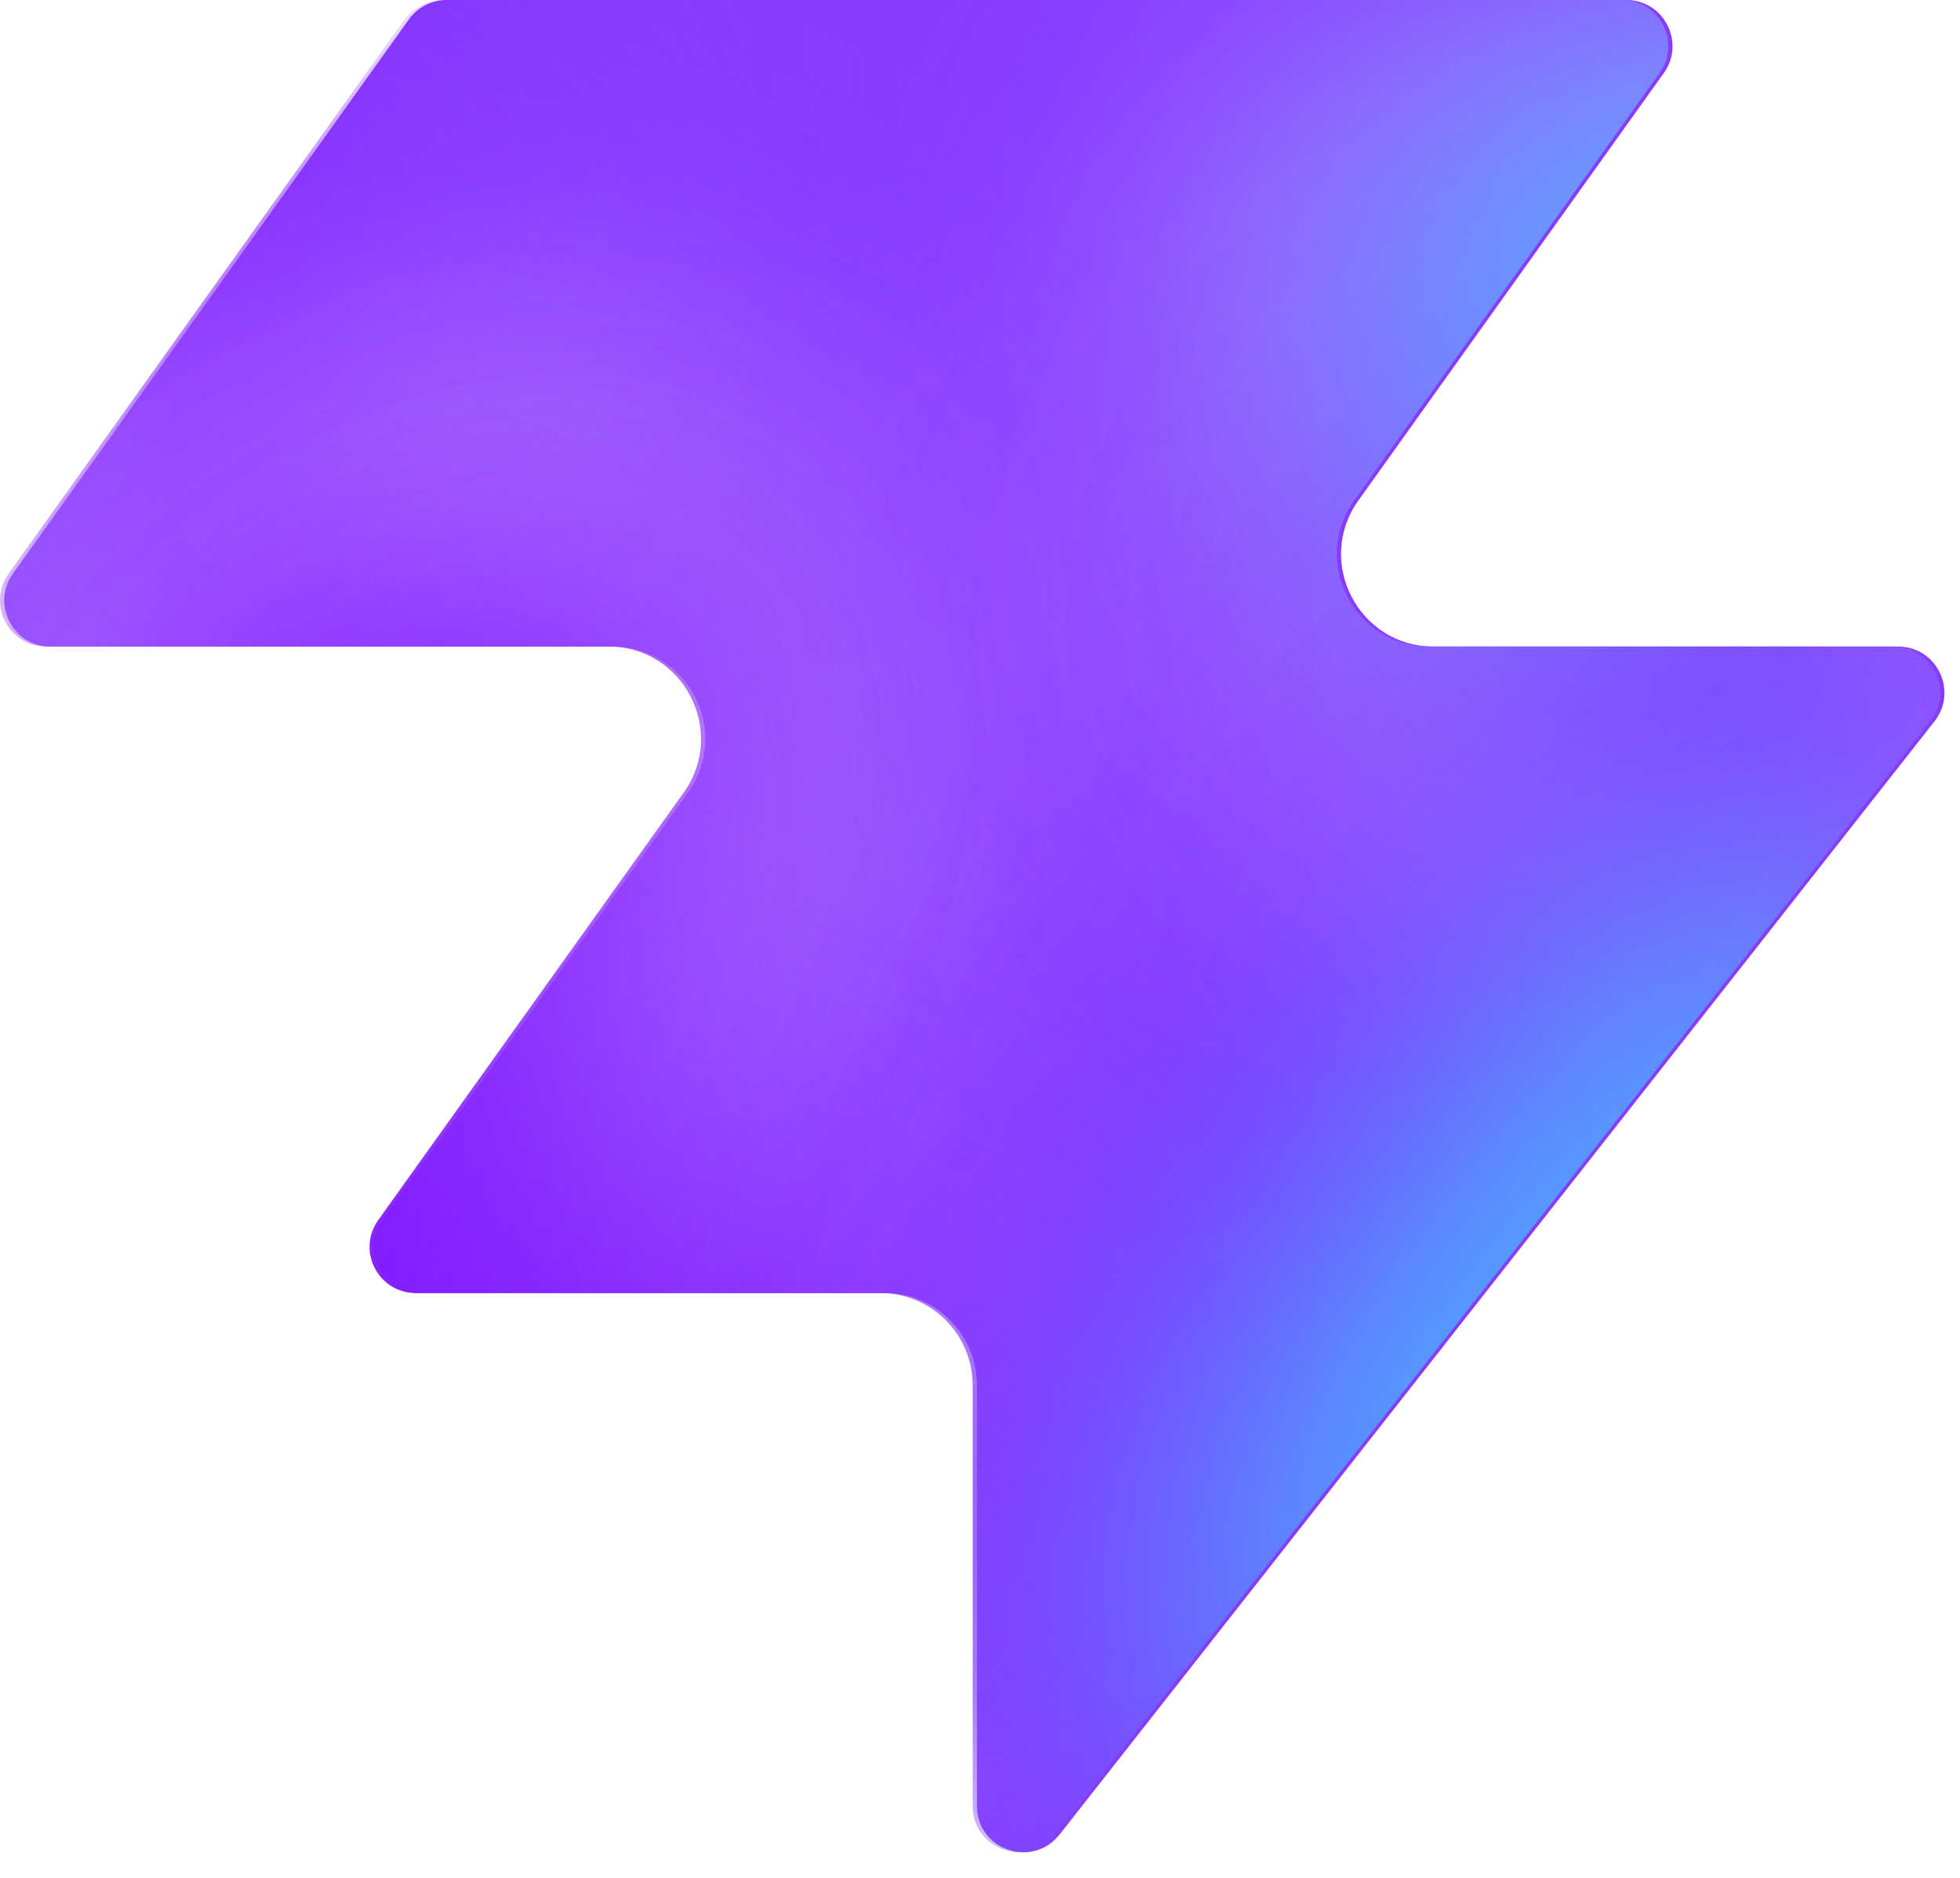
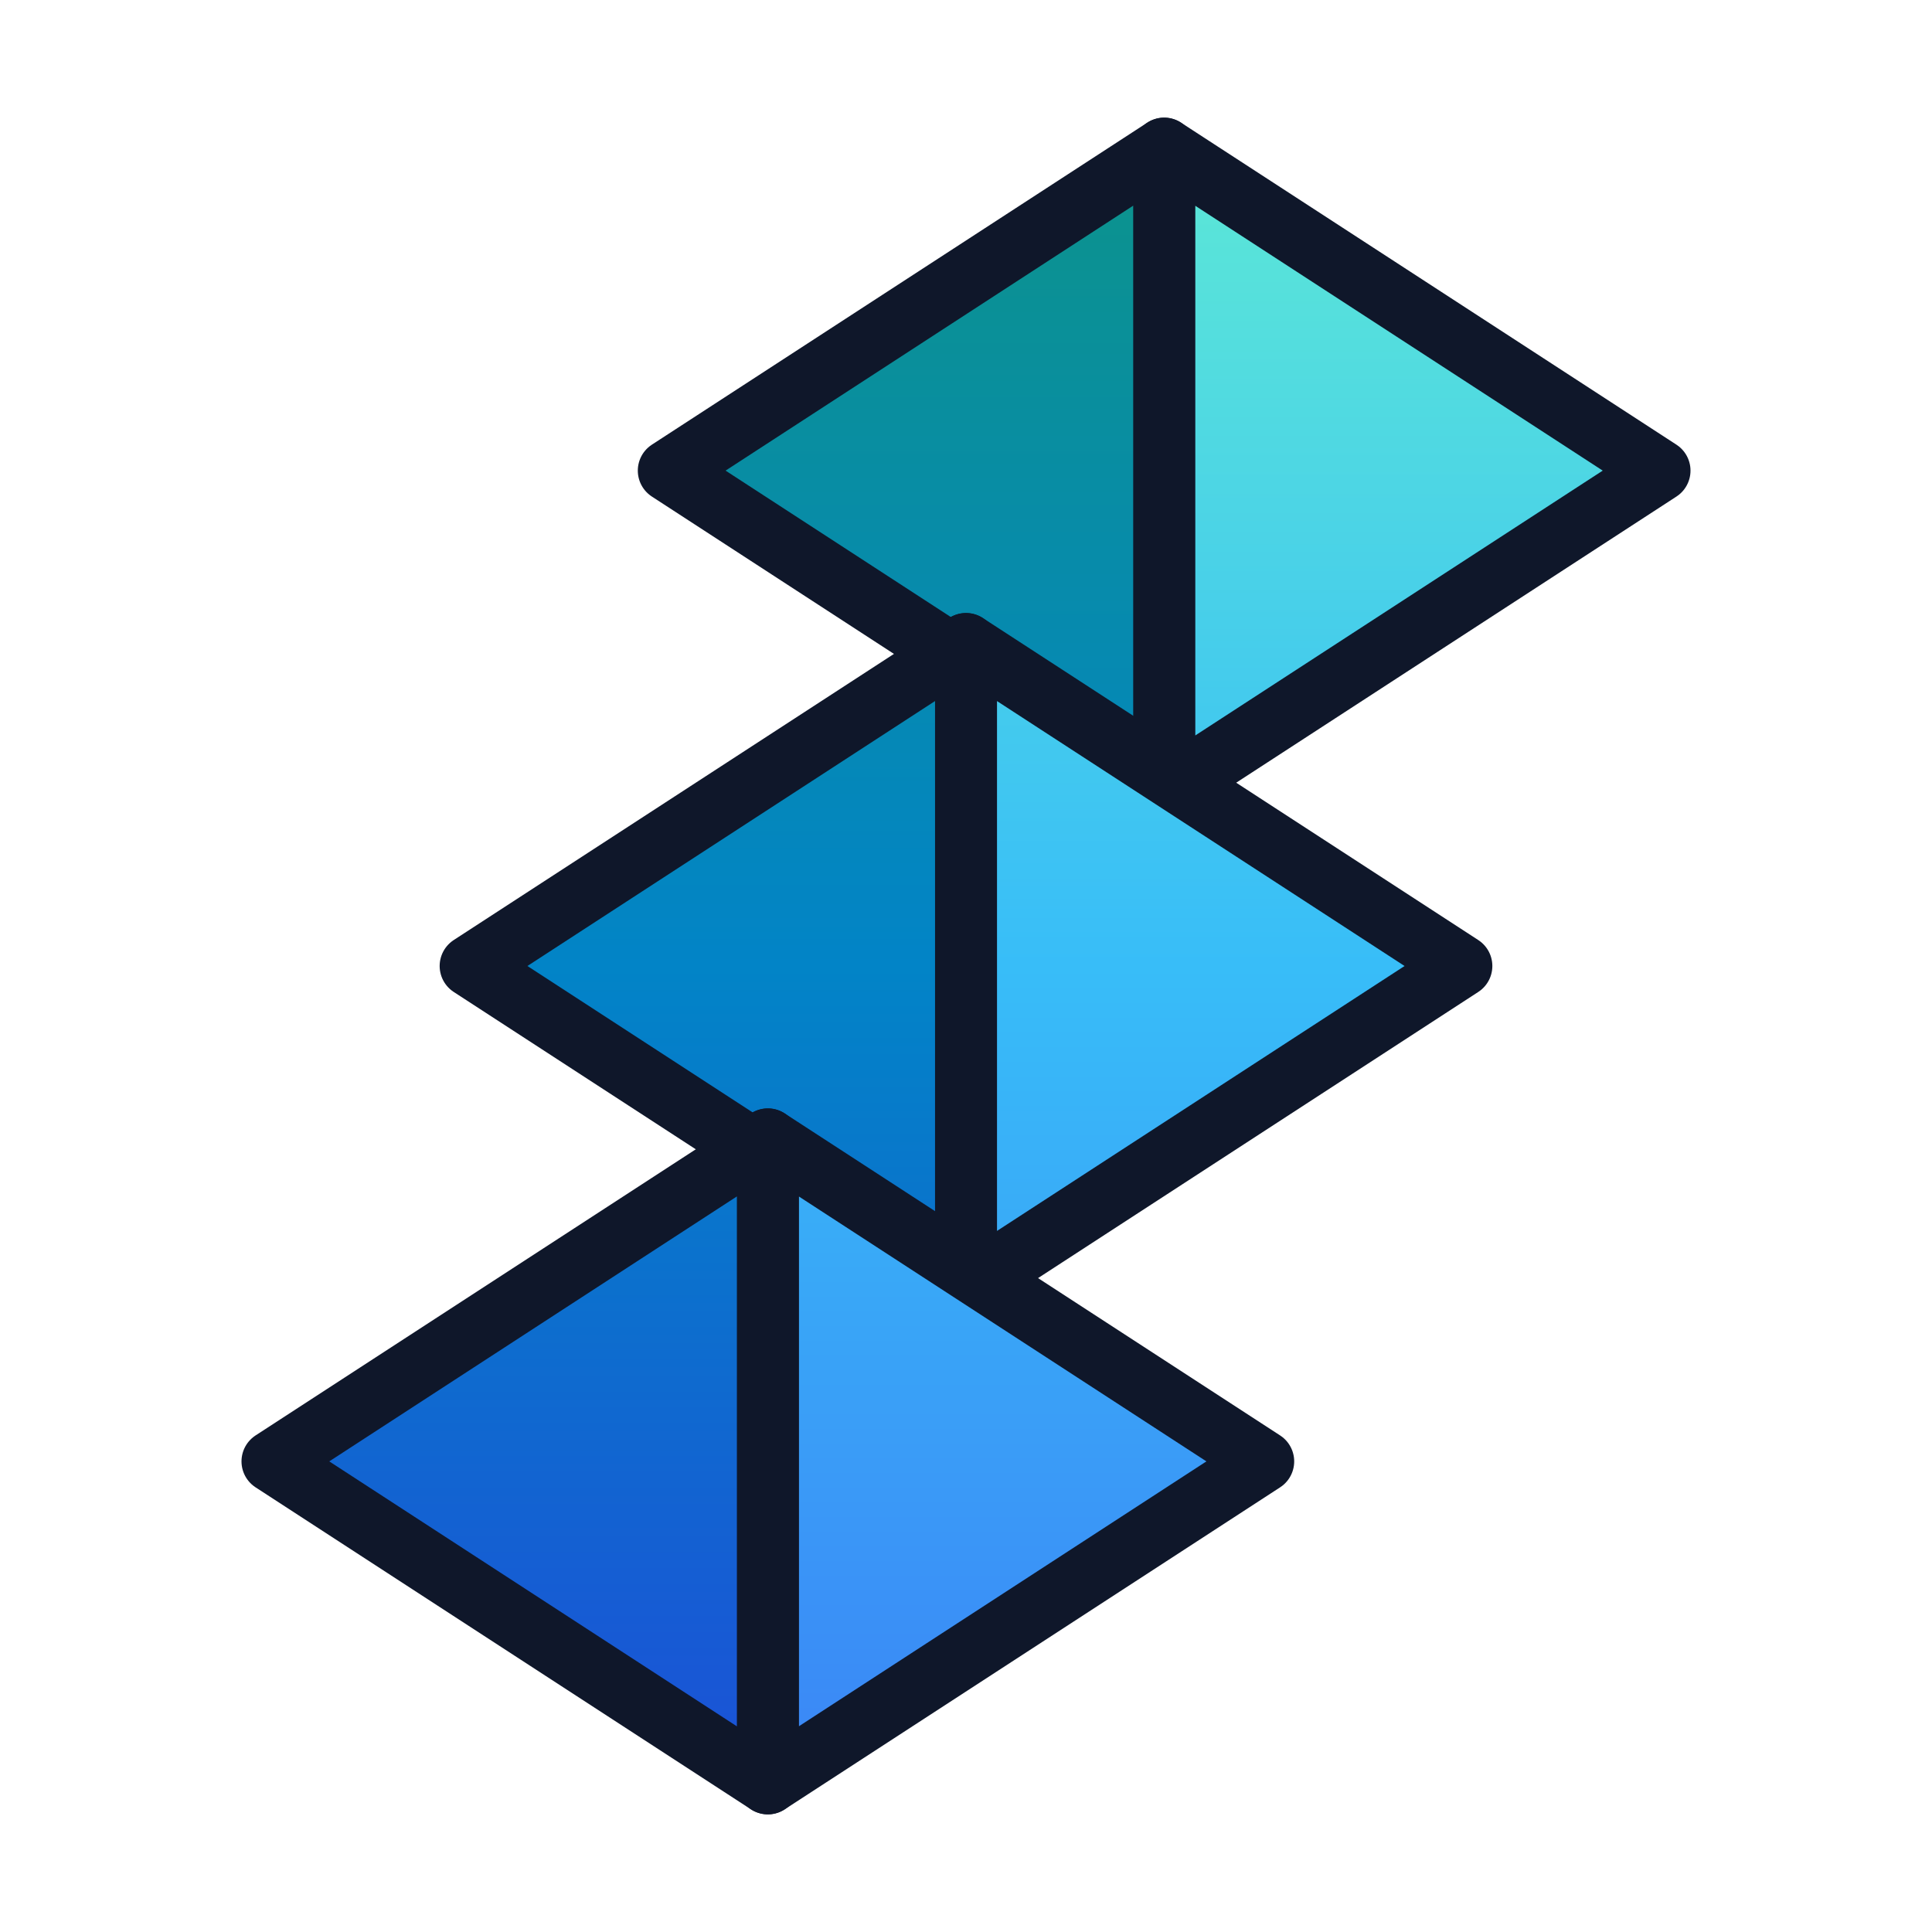
- <svg xmlns="http://www.w3.org/2000/svg" width="48" height="46" fill="none" viewBox="0 0 48 46">
-   <path fill="#863bff" d="M25.946 44.938c-.664.845-2.021.375-2.021-.698V33.937a2.26 2.26 0 0 0-2.262-2.262H10.287c-.92 0-1.456-1.04-.92-1.788l7.48-10.471c1.07-1.497 0-3.578-1.842-3.578H1.237c-.92 0-1.456-1.04-.92-1.788L10.013.474c.214-.297.556-.474.92-.474h28.894c.92 0 1.456 1.04.92 1.788l-7.48 10.471c-1.07 1.498 0 3.579 1.842 3.579h11.377c.943 0 1.473 1.088.89 1.83L25.947 44.94z" style="fill:#863bff;fill:color(display-p3 .525 .23 1);fill-opacity:1" />
-   <mask id="a" width="48" height="46" x="0" y="0" maskUnits="userSpaceOnUse" style="mask-type:alpha">
-     <path fill="#000" d="M25.842 44.938c-.664.844-2.021.375-2.021-.698V33.937a2.26 2.26 0 0 0-2.262-2.262H10.183c-.92 0-1.456-1.04-.92-1.788l7.48-10.471c1.07-1.498 0-3.579-1.842-3.579H1.133c-.92 0-1.456-1.04-.92-1.787L9.91.473c.214-.297.556-.474.92-.474h28.894c.92 0 1.456 1.04.92 1.788l-7.48 10.471c-1.07 1.498 0 3.578 1.842 3.578h11.377c.943 0 1.473 1.088.89 1.832L25.843 44.94z" style="fill:#000;fill-opacity:1" />
-   </mask>
-   <g mask="url(#a)">
-     <g filter="url(#b)">
-       <ellipse cx="5.508" cy="14.704" fill="#ede6ff" rx="5.508" ry="14.704" style="fill:#ede6ff;fill:color(display-p3 .927 .903 1);fill-opacity:1" transform="matrix(.00324 1 1 -.00324 -4.47 31.516)" />
-     </g>
-     <g filter="url(#c)">
-       <ellipse cx="10.399" cy="29.851" fill="#ede6ff" rx="10.399" ry="29.851" style="fill:#ede6ff;fill:color(display-p3 .927 .903 1);fill-opacity:1" transform="matrix(.00324 1 1 -.00324 -39.328 7.883)" />
-     </g>
-     <g filter="url(#d)">
-       <ellipse cx="5.508" cy="30.487" fill="#7e14ff" rx="5.508" ry="30.487" style="fill:#7e14ff;fill:color(display-p3 .492 .077 1);fill-opacity:1" transform="rotate(89.814 -25.913 -14.639)scale(1 -1)" />
-     </g>
-     <g filter="url(#e)">
-       <ellipse cx="5.508" cy="30.599" fill="#7e14ff" rx="5.508" ry="30.599" style="fill:#7e14ff;fill:color(display-p3 .492 .077 1);fill-opacity:1" transform="rotate(89.814 -32.644 -3.334)scale(1 -1)" />
-     </g>
-     <g filter="url(#f)">
-       <ellipse cx="5.508" cy="30.599" fill="#7e14ff" rx="5.508" ry="30.599" style="fill:#7e14ff;fill:color(display-p3 .492 .077 1);fill-opacity:1" transform="matrix(.00324 1 1 -.00324 -34.34 30.47)" />
-     </g>
-     <g filter="url(#g)">
-       <ellipse cx="14.072" cy="22.078" fill="#ede6ff" rx="14.072" ry="22.078" style="fill:#ede6ff;fill:color(display-p3 .927 .903 1);fill-opacity:1" transform="rotate(93.35 24.506 48.493)scale(-1 1)" />
-     </g>
-     <g filter="url(#h)">
-       <ellipse cx="3.47" cy="21.501" fill="#7e14ff" rx="3.47" ry="21.501" style="fill:#7e14ff;fill:color(display-p3 .492 .077 1);fill-opacity:1" transform="rotate(89.009 28.708 47.59)scale(-1 1)" />
-     </g>
-     <g filter="url(#i)">
-       <ellipse cx="3.47" cy="21.501" fill="#7e14ff" rx="3.47" ry="21.501" style="fill:#7e14ff;fill:color(display-p3 .492 .077 1);fill-opacity:1" transform="rotate(89.009 28.708 47.59)scale(-1 1)" />
-     </g>
-     <g filter="url(#j)">
-       <ellipse cx=".387" cy="8.972" fill="#7e14ff" rx="4.407" ry="29.108" style="fill:#7e14ff;fill:color(display-p3 .492 .077 1);fill-opacity:1" transform="rotate(39.51 .387 8.972)" />
-     </g>
-     <g filter="url(#k)">
-       <ellipse cx="47.523" cy="-6.092" fill="#7e14ff" rx="4.407" ry="29.108" style="fill:#7e14ff;fill:color(display-p3 .492 .077 1);fill-opacity:1" transform="rotate(37.892 47.523 -6.092)" />
-     </g>
-     <g filter="url(#l)">
-       <ellipse cx="41.412" cy="6.333" fill="#47bfff" rx="5.971" ry="9.665" style="fill:#47bfff;fill:color(display-p3 .28 .748 1);fill-opacity:1" transform="rotate(37.892 41.412 6.333)" />
-     </g>
-     <g filter="url(#m)">
-       <ellipse cx="-1.879" cy="38.332" fill="#7e14ff" rx="4.407" ry="29.108" style="fill:#7e14ff;fill:color(display-p3 .492 .077 1);fill-opacity:1" transform="rotate(37.892 -1.88 38.332)" />
-     </g>
-     <g filter="url(#n)">
-       <ellipse cx="-1.879" cy="38.332" fill="#7e14ff" rx="4.407" ry="29.108" style="fill:#7e14ff;fill:color(display-p3 .492 .077 1);fill-opacity:1" transform="rotate(37.892 -1.88 38.332)" />
-     </g>
-     <g filter="url(#o)">
-       <ellipse cx="35.651" cy="29.907" fill="#7e14ff" rx="4.407" ry="29.108" style="fill:#7e14ff;fill:color(display-p3 .492 .077 1);fill-opacity:1" transform="rotate(37.892 35.651 29.907)" />
-     </g>
-     <g filter="url(#p)">
-       <ellipse cx="38.418" cy="32.4" fill="#47bfff" rx="5.971" ry="15.297" style="fill:#47bfff;fill:color(display-p3 .28 .748 1);fill-opacity:1" transform="rotate(37.892 38.418 32.4)" />
-     </g>
+ <svg xmlns="http://www.w3.org/2000/svg" viewBox="11 2 78 78">
+   <defs>
+     <linearGradient id="inventraGradRight" x1="0" y1="6" x2="0" y2="76" gradientUnits="userSpaceOnUse">
+       <stop offset="0" stop-color="#5eead4" />
+       <stop offset="0.5" stop-color="#38bdf8" />
+       <stop offset="1" stop-color="#3b82f6" />
+     </linearGradient>
+     <linearGradient id="inventraGradLeft" x1="0" y1="6" x2="0" y2="76" gradientUnits="userSpaceOnUse">
+       <stop offset="0" stop-color="#0d9488" />
+       <stop offset="0.5" stop-color="#0284c7" />
+       <stop offset="1" stop-color="#1d4ed8" />
+     </linearGradient>
+   </defs>
+   <g stroke="#0f172a" stroke-width="2.5" stroke-linejoin="round" stroke-linecap="round">
+     <polygon points="58,8 78,21 58,34" fill="url(#inventraGradRight)" />
+     <polygon points="58,8 38,21 58,34" fill="url(#inventraGradLeft)" />
+     <polygon points="50,28 70,41 50,54" fill="url(#inventraGradRight)" />
+     <polygon points="50,28 30,41 50,54" fill="url(#inventraGradLeft)" />
+     <polygon points="42,48 62,61 42,74" fill="url(#inventraGradRight)" />
+     <polygon points="42,48 22,61 42,74" fill="url(#inventraGradLeft)" />
  </g>
-   <defs>
-     <filter id="b" width="60.045" height="41.654" x="-19.77" y="16.149" color-interpolation-filters="sRGB" filterUnits="userSpaceOnUse">
-       <feFlood flood-opacity="0" result="BackgroundImageFix" />
-       <feBlend in="SourceGraphic" in2="BackgroundImageFix" result="shape" />
-       <feGaussianBlur result="effect1_foregroundBlur_2002_17158" stdDeviation="7.659" />
-     </filter>
-     <filter id="c" width="90.34" height="51.437" x="-54.613" y="-7.533" color-interpolation-filters="sRGB" filterUnits="userSpaceOnUse">
-       <feFlood flood-opacity="0" result="BackgroundImageFix" />
-       <feBlend in="SourceGraphic" in2="BackgroundImageFix" result="shape" />
-       <feGaussianBlur result="effect1_foregroundBlur_2002_17158" stdDeviation="7.659" />
-     </filter>
-     <filter id="d" width="79.355" height="29.4" x="-49.64" y="2.03" color-interpolation-filters="sRGB" filterUnits="userSpaceOnUse">
-       <feFlood flood-opacity="0" result="BackgroundImageFix" />
-       <feBlend in="SourceGraphic" in2="BackgroundImageFix" result="shape" />
-       <feGaussianBlur result="effect1_foregroundBlur_2002_17158" stdDeviation="4.596" />
-     </filter>
-     <filter id="e" width="79.579" height="29.4" x="-45.045" y="20.029" color-interpolation-filters="sRGB" filterUnits="userSpaceOnUse">
-       <feFlood flood-opacity="0" result="BackgroundImageFix" />
-       <feBlend in="SourceGraphic" in2="BackgroundImageFix" result="shape" />
-       <feGaussianBlur result="effect1_foregroundBlur_2002_17158" stdDeviation="4.596" />
-     </filter>
-     <filter id="f" width="79.579" height="29.4" x="-43.513" y="21.178" color-interpolation-filters="sRGB" filterUnits="userSpaceOnUse">
-       <feFlood flood-opacity="0" result="BackgroundImageFix" />
-       <feBlend in="SourceGraphic" in2="BackgroundImageFix" result="shape" />
-       <feGaussianBlur result="effect1_foregroundBlur_2002_17158" stdDeviation="4.596" />
-     </filter>
-     <filter id="g" width="74.749" height="58.852" x="15.756" y="-17.901" color-interpolation-filters="sRGB" filterUnits="userSpaceOnUse">
-       <feFlood flood-opacity="0" result="BackgroundImageFix" />
-       <feBlend in="SourceGraphic" in2="BackgroundImageFix" result="shape" />
-       <feGaussianBlur result="effect1_foregroundBlur_2002_17158" stdDeviation="7.659" />
-     </filter>
-     <filter id="h" width="61.377" height="25.362" x="23.548" y="2.284" color-interpolation-filters="sRGB" filterUnits="userSpaceOnUse">
-       <feFlood flood-opacity="0" result="BackgroundImageFix" />
-       <feBlend in="SourceGraphic" in2="BackgroundImageFix" result="shape" />
-       <feGaussianBlur result="effect1_foregroundBlur_2002_17158" stdDeviation="4.596" />
-     </filter>
-     <filter id="i" width="61.377" height="25.362" x="23.548" y="2.284" color-interpolation-filters="sRGB" filterUnits="userSpaceOnUse">
-       <feFlood flood-opacity="0" result="BackgroundImageFix" />
-       <feBlend in="SourceGraphic" in2="BackgroundImageFix" result="shape" />
-       <feGaussianBlur result="effect1_foregroundBlur_2002_17158" stdDeviation="4.596" />
-     </filter>
-     <filter id="j" width="56.045" height="63.649" x="-27.636" y="-22.853" color-interpolation-filters="sRGB" filterUnits="userSpaceOnUse">
-       <feFlood flood-opacity="0" result="BackgroundImageFix" />
-       <feBlend in="SourceGraphic" in2="BackgroundImageFix" result="shape" />
-       <feGaussianBlur result="effect1_foregroundBlur_2002_17158" stdDeviation="4.596" />
-     </filter>
-     <filter id="k" width="54.814" height="64.646" x="20.116" y="-38.415" color-interpolation-filters="sRGB" filterUnits="userSpaceOnUse">
-       <feFlood flood-opacity="0" result="BackgroundImageFix" />
-       <feBlend in="SourceGraphic" in2="BackgroundImageFix" result="shape" />
-       <feGaussianBlur result="effect1_foregroundBlur_2002_17158" stdDeviation="4.596" />
-     </filter>
-     <filter id="l" width="33.541" height="35.313" x="24.641" y="-11.323" color-interpolation-filters="sRGB" filterUnits="userSpaceOnUse">
-       <feFlood flood-opacity="0" result="BackgroundImageFix" />
-       <feBlend in="SourceGraphic" in2="BackgroundImageFix" result="shape" />
-       <feGaussianBlur result="effect1_foregroundBlur_2002_17158" stdDeviation="4.596" />
-     </filter>
-     <filter id="m" width="54.814" height="64.646" x="-29.286" y="6.009" color-interpolation-filters="sRGB" filterUnits="userSpaceOnUse">
-       <feFlood flood-opacity="0" result="BackgroundImageFix" />
-       <feBlend in="SourceGraphic" in2="BackgroundImageFix" result="shape" />
-       <feGaussianBlur result="effect1_foregroundBlur_2002_17158" stdDeviation="4.596" />
-     </filter>
-     <filter id="n" width="54.814" height="64.646" x="-29.286" y="6.009" color-interpolation-filters="sRGB" filterUnits="userSpaceOnUse">
-       <feFlood flood-opacity="0" result="BackgroundImageFix" />
-       <feBlend in="SourceGraphic" in2="BackgroundImageFix" result="shape" />
-       <feGaussianBlur result="effect1_foregroundBlur_2002_17158" stdDeviation="4.596" />
-     </filter>
-     <filter id="o" width="54.814" height="64.646" x="8.244" y="-2.416" color-interpolation-filters="sRGB" filterUnits="userSpaceOnUse">
-       <feFlood flood-opacity="0" result="BackgroundImageFix" />
-       <feBlend in="SourceGraphic" in2="BackgroundImageFix" result="shape" />
-       <feGaussianBlur result="effect1_foregroundBlur_2002_17158" stdDeviation="4.596" />
-     </filter>
-     <filter id="p" width="39.409" height="43.623" x="18.713" y="10.588" color-interpolation-filters="sRGB" filterUnits="userSpaceOnUse">
-       <feFlood flood-opacity="0" result="BackgroundImageFix" />
-       <feBlend in="SourceGraphic" in2="BackgroundImageFix" result="shape" />
-       <feGaussianBlur result="effect1_foregroundBlur_2002_17158" stdDeviation="4.596" />
-     </filter>
-   </defs>
</svg>
